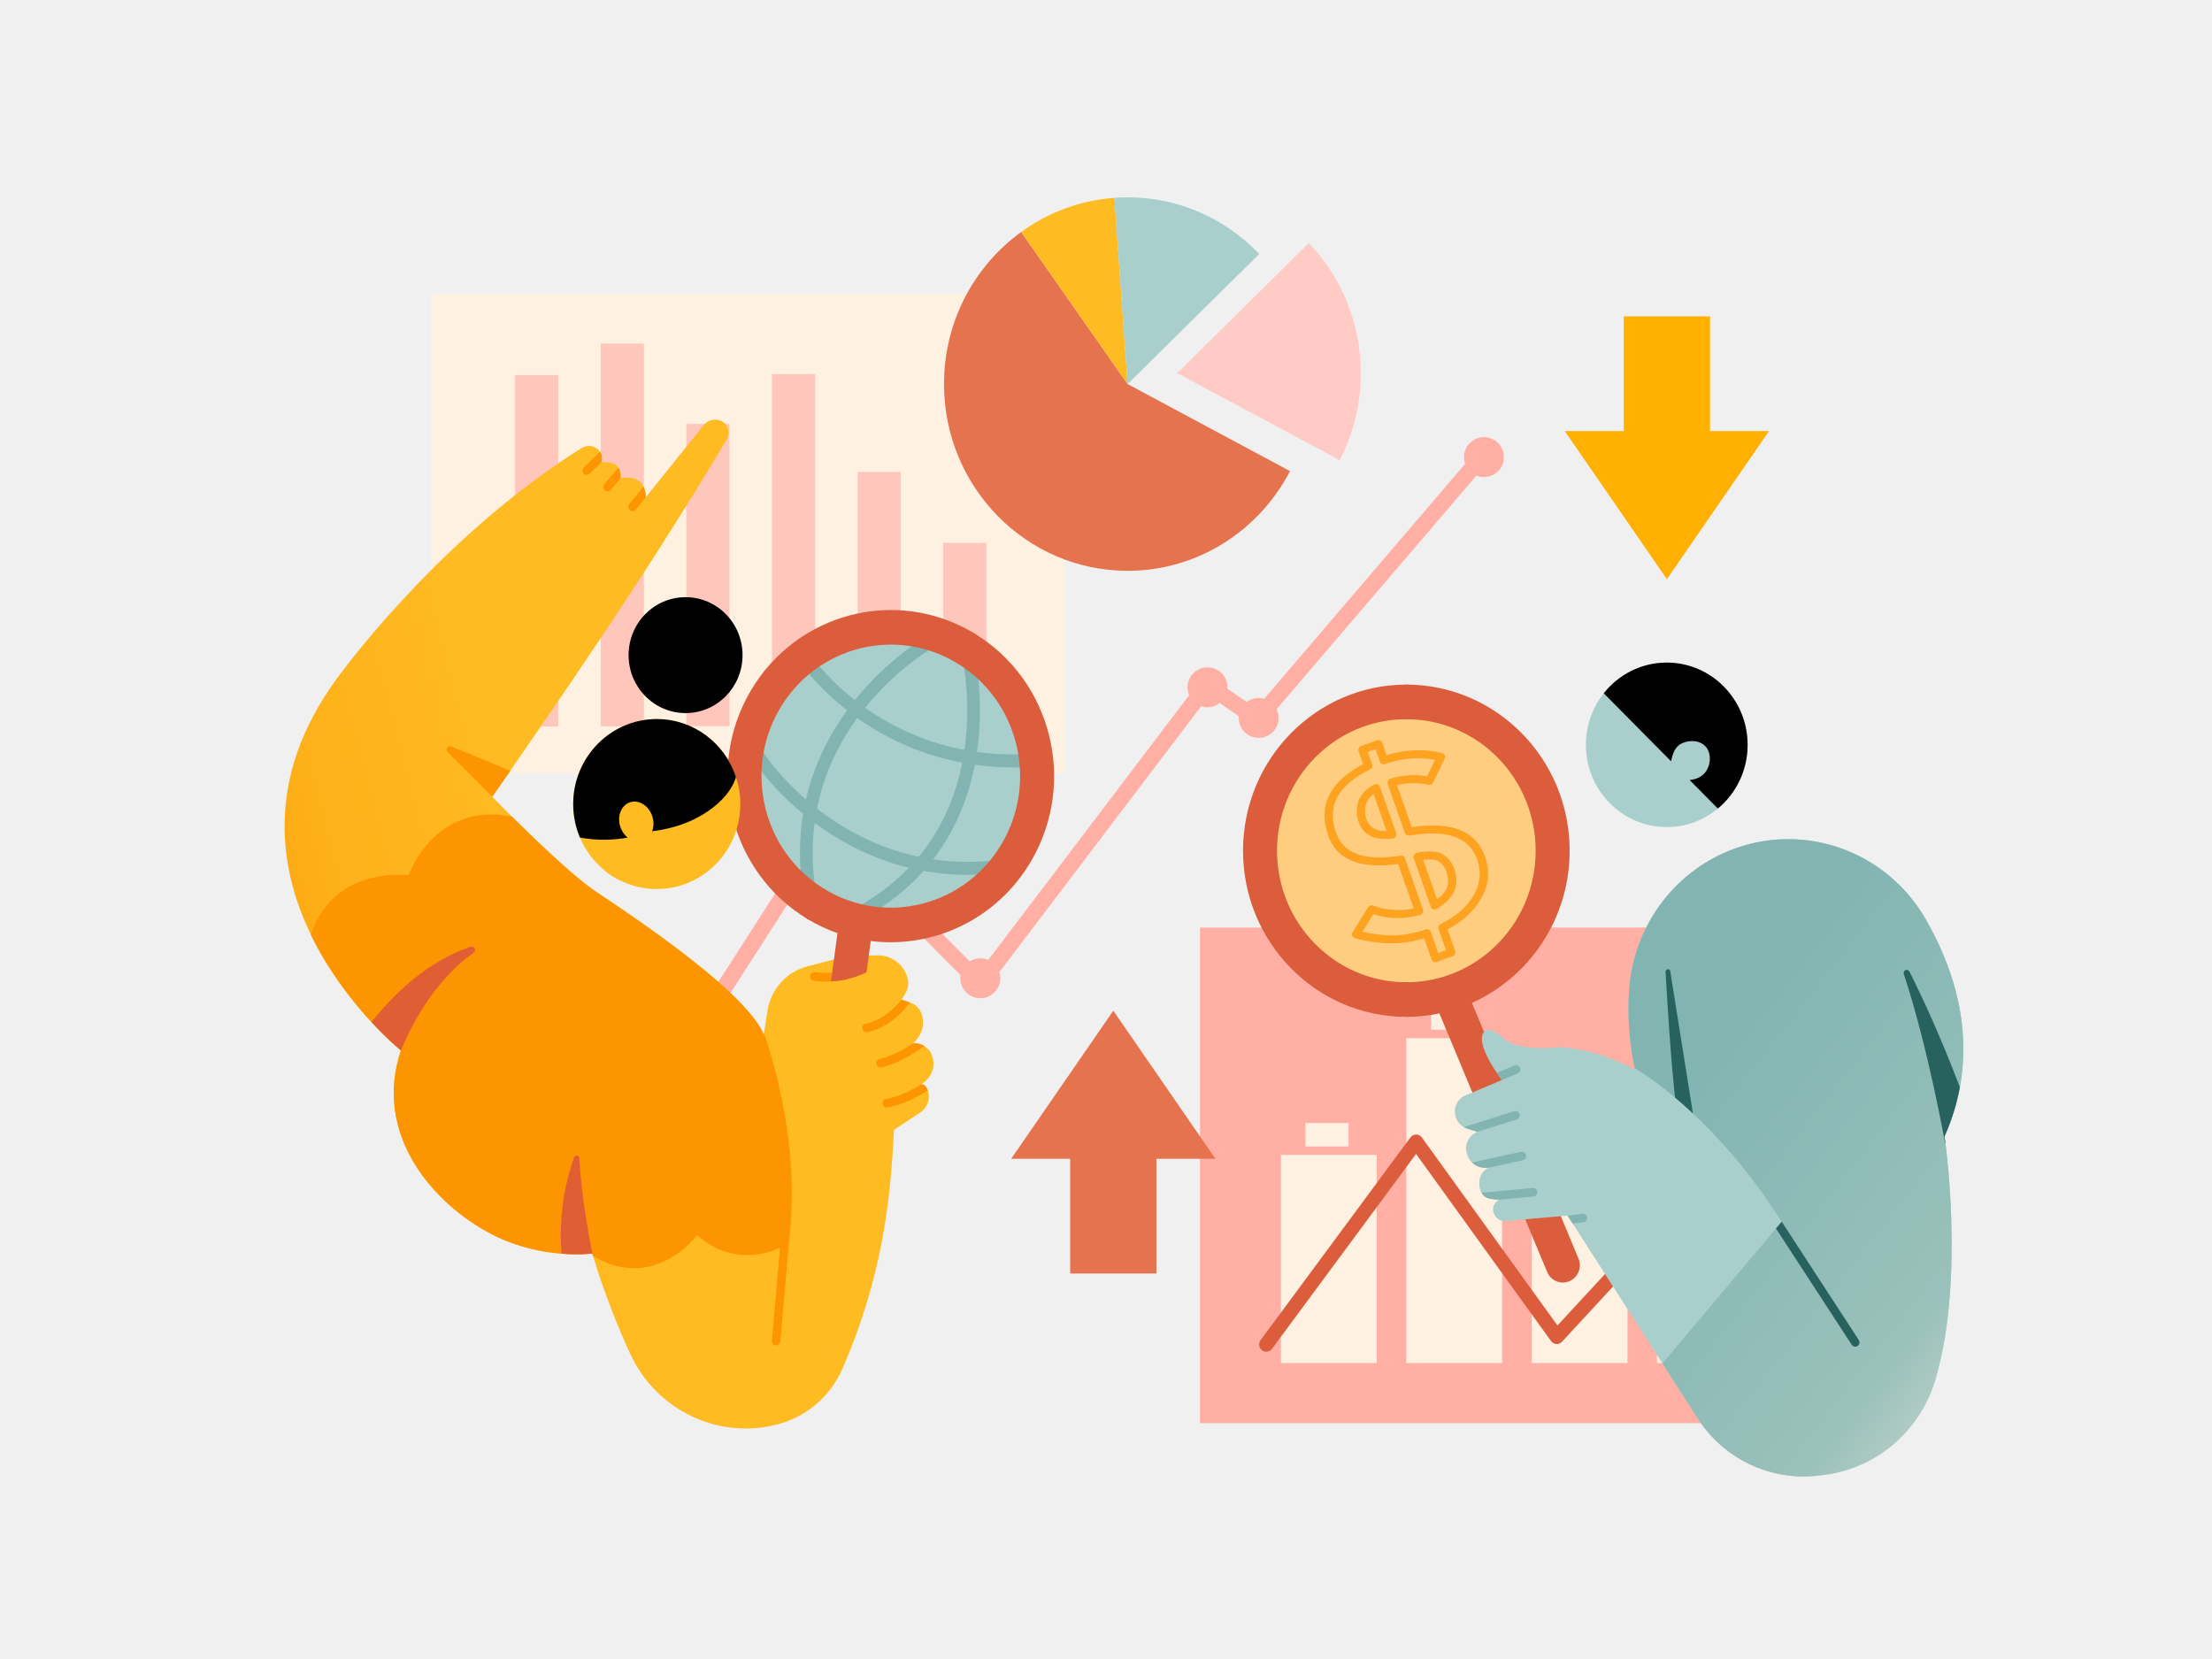
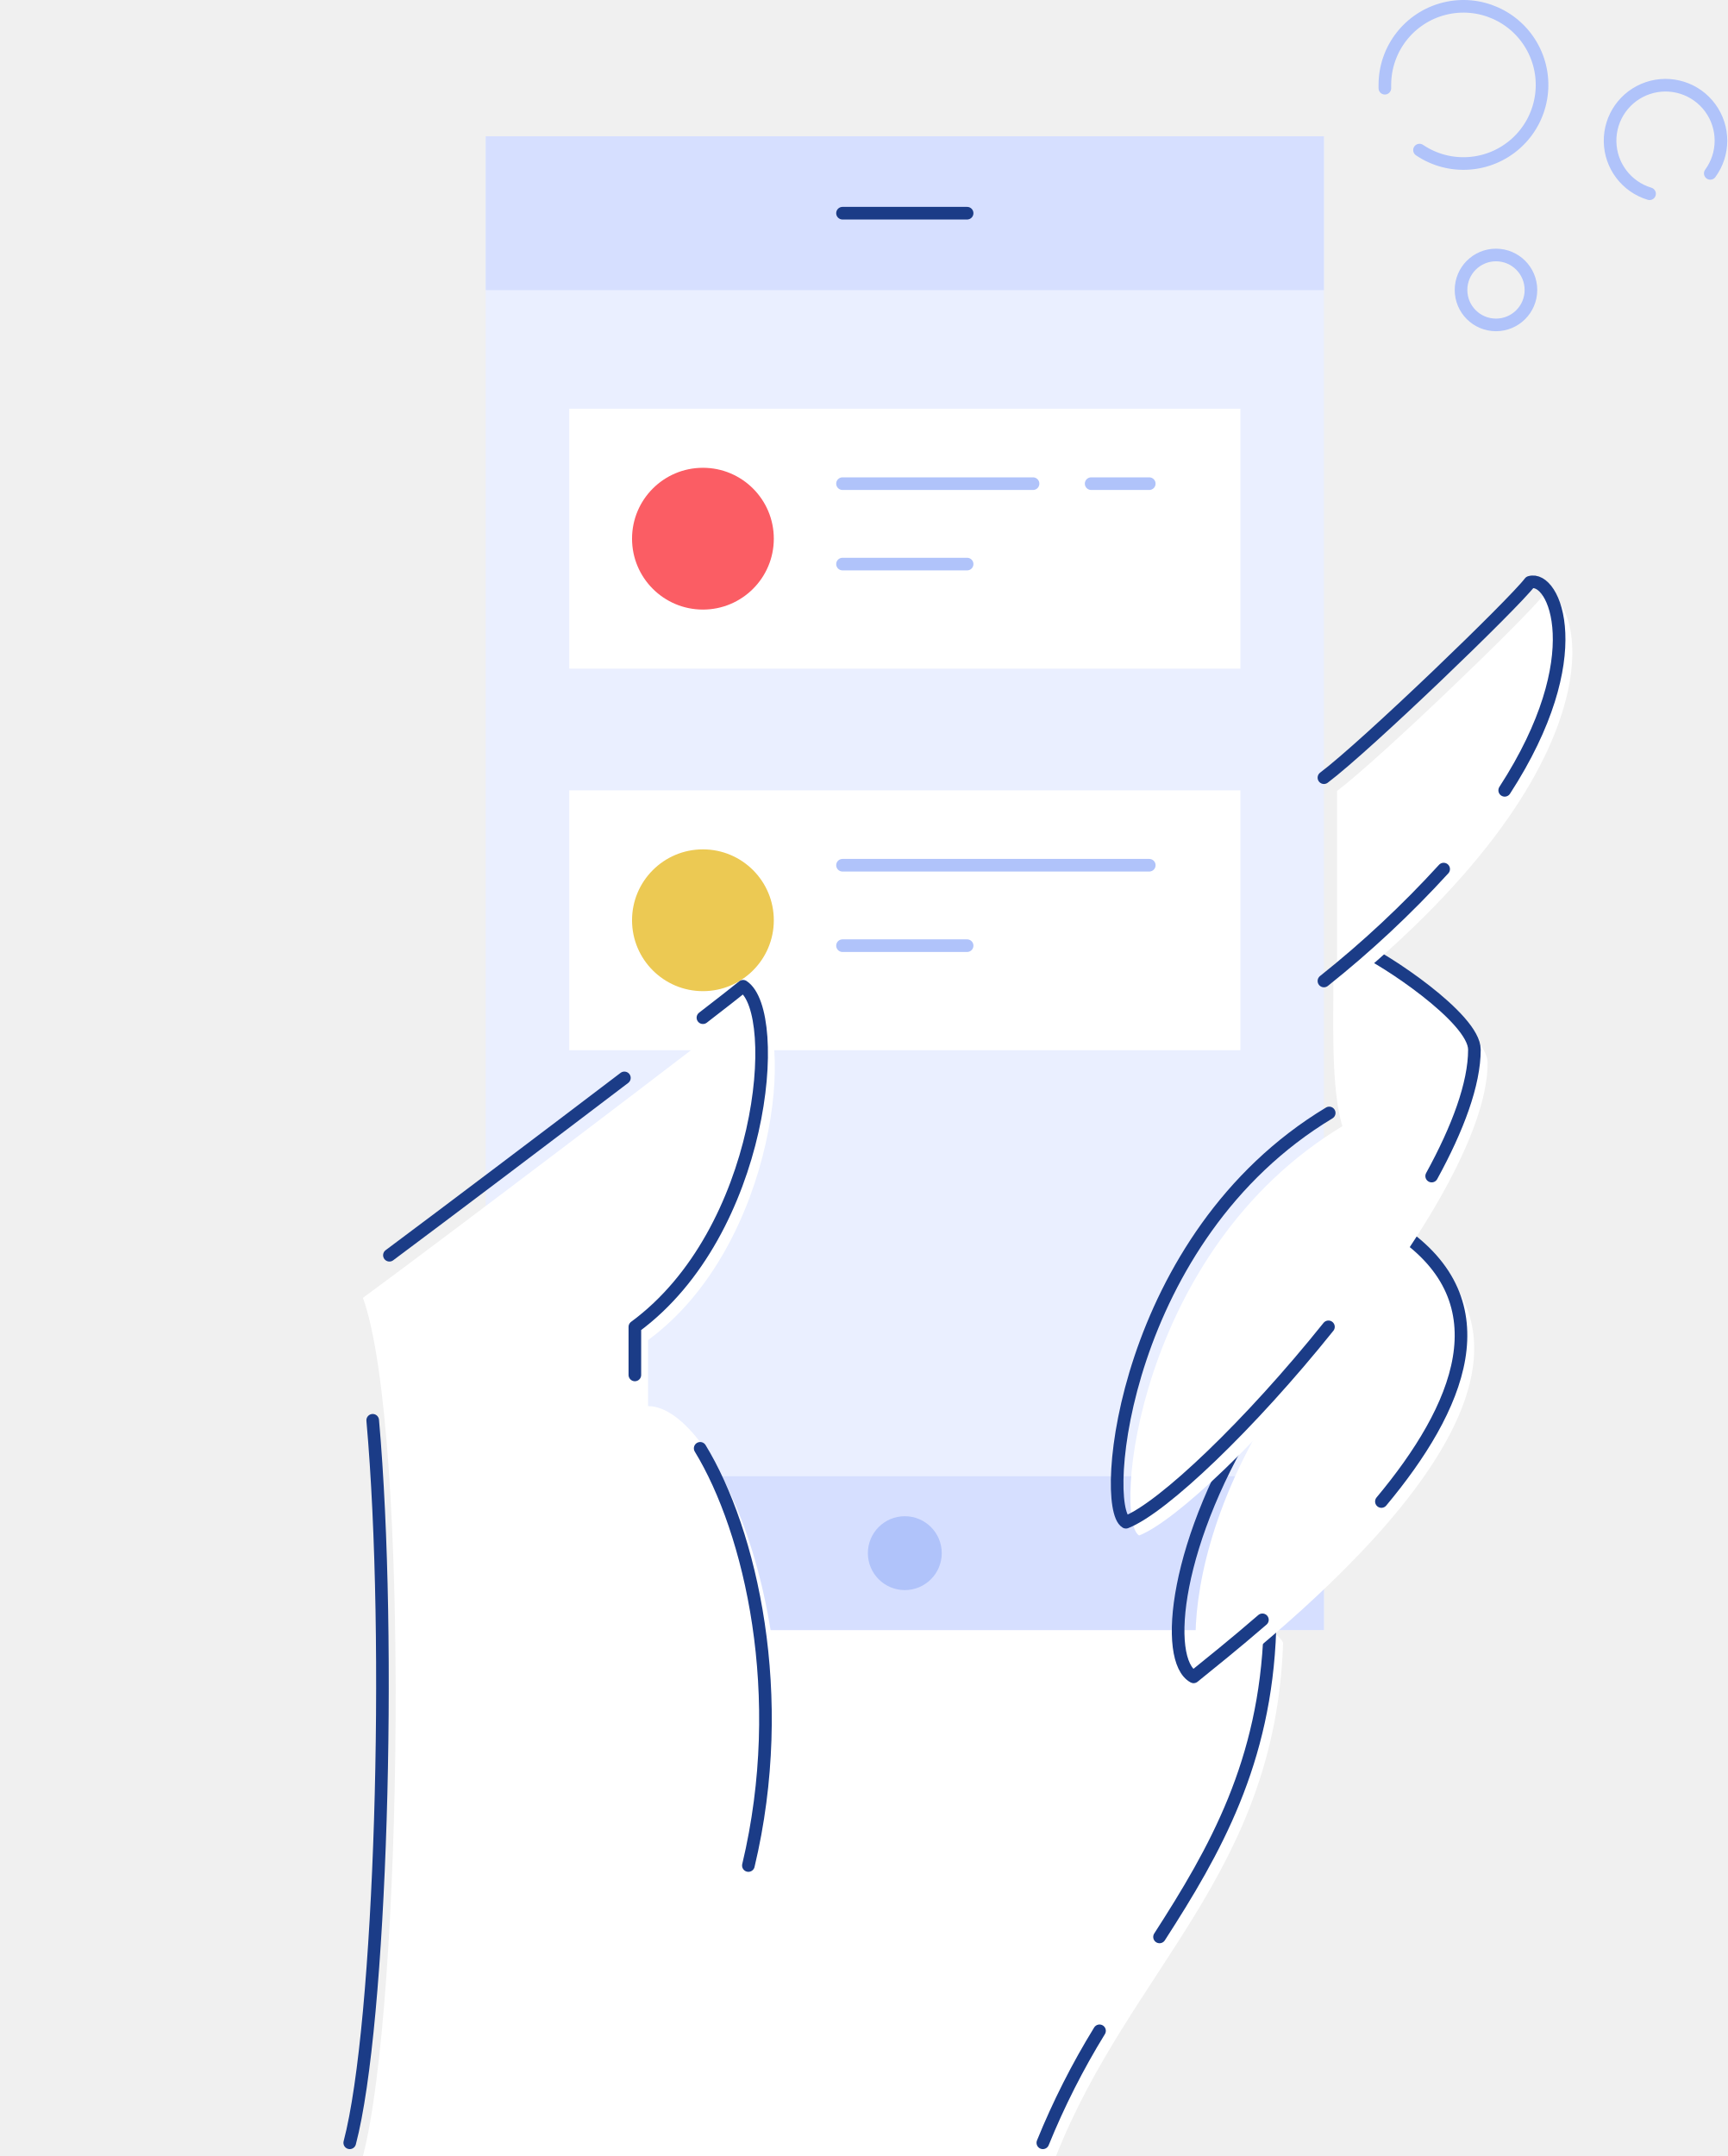
- <svg xmlns="http://www.w3.org/2000/svg" width="100%" height="100%" viewBox="0 0 2732 2048" version="1.1" xml:space="preserve" style="fill-rule:evenodd;clip-rule:evenodd;stroke-linejoin:round;stroke-miterlimit:2;">
-   <g transform="matrix(1.31196,0,0,1.3345,-350.71,-290.265)">
-     <g id="_9---ECONOMY-ANALYSIS">
-       <g id="CHART-POSTER-2">
-         <g>
-           <rect x="1396.99" y="1075.97" width="576.314" height="458.69" style="fill:rgb(255,175,164);" />
-           <path d="M1563.44,1286.35L1473.2,1286.35L1473.2,1479L1563.44,1479L1563.44,1286.35ZM1917.43,1295.49L1827.19,1295.49L1827.19,1479L1917.43,1479L1917.43,1295.49ZM1799.44,1244.09L1709.19,1244.09L1709.19,1479L1799.44,1479L1799.44,1244.09ZM1681.44,1178.31L1591.19,1178.31L1591.19,1479L1681.44,1479L1681.44,1178.31ZM1892.04,1265.27L1851.41,1265.27L1851.41,1287.09L1892.04,1287.09L1892.04,1265.27ZM1536.9,1256.79L1496.27,1256.79L1496.27,1278.6L1536.9,1278.6L1536.9,1256.79ZM1774.63,1215.95L1734,1215.95L1734,1237.77L1774.63,1237.77L1774.63,1215.95ZM1655.17,1148.66L1614.55,1148.66L1614.55,1170.48L1655.17,1170.48L1655.17,1148.66Z" style="fill:rgb(255,241,226);" />
-         </g>
-         <path d="M1733.51,1444.23L1910.84,1255.73C1913.37,1253.04 1917.62,1252.91 1920.32,1255.44C1923.01,1257.98 1923.14,1262.23 1920.61,1264.92L1737.76,1459.29C1736.39,1460.74 1734.45,1461.51 1732.47,1461.39C1730.48,1461.27 1728.64,1460.27 1727.47,1458.66L1600.41,1285.49L1464.76,1465.85C1462.53,1468.81 1458.33,1469.41 1455.37,1467.18C1452.41,1464.96 1451.81,1460.75 1454.04,1457.79L1595.11,1270.21C1596.39,1268.51 1598.39,1267.52 1600.51,1267.53C1602.63,1267.54 1604.62,1268.56 1605.88,1270.27L1733.51,1444.23Z" style="fill:rgb(220,93,60);" />
-       </g>
-       <g id="CURVE" transform="matrix(0.762218,0,0,0.749345,259.14,217.392)">
-         <path d="M1820.3,573.019C1819.38,570.431 1818.88,567.644 1818.88,564.741C1818.88,551.135 1829.92,540.089 1843.53,540.089C1857.13,540.089 1868.18,551.135 1868.18,564.741C1868.18,578.346 1857.13,589.393 1843.53,589.393C1840.22,589.393 1837.07,588.74 1834.18,587.558L1587.46,876.045C1589.04,879.296 1589.93,882.946 1589.93,886.802C1589.93,900.408 1578.88,911.454 1565.28,911.454C1551.67,911.454 1540.63,900.408 1540.63,886.802C1540.63,886.129 1540.65,885.462 1540.71,884.802L1517.21,868.494C1513.03,871.738 1507.79,873.671 1502.1,873.671C1499.34,873.671 1496.69,873.218 1494.22,872.384L1244.98,1200.85C1245.74,1203.23 1246.15,1205.76 1246.15,1208.39C1246.15,1221.99 1235.11,1233.04 1221.5,1233.04C1207.89,1233.04 1196.85,1221.99 1196.85,1208.39C1196.85,1207.06 1196.95,1205.76 1197.15,1204.5L1043.52,1050.52C1040.09,1052.33 1036.18,1053.36 1032.03,1053.36C1029.55,1053.36 1027.15,1052.99 1024.89,1052.3L757.351,1468.8C759.534,1472.48 760.788,1476.77 760.788,1481.36C760.788,1494.96 749.742,1506.01 736.136,1506.01C722.53,1506.01 711.484,1494.96 711.484,1481.36C711.484,1467.75 722.53,1456.7 736.136,1456.7C737.814,1456.7 739.452,1456.87 741.037,1457.19L1009.64,1039.03C1008.19,1035.89 1007.38,1032.39 1007.38,1028.71C1007.38,1015.1 1018.43,1004.05 1032.03,1004.05C1045.64,1004.05 1056.69,1015.1 1056.69,1028.71C1056.69,1030.76 1056.43,1032.76 1055.96,1034.67L1208.43,1187.49C1212.22,1185.11 1216.7,1183.74 1221.5,1183.74C1224.99,1183.74 1228.31,1184.46 1231.32,1185.77L1479.45,858.764C1478.16,855.776 1477.44,852.48 1477.44,849.019C1477.44,835.413 1488.49,824.367 1502.1,824.367C1515.7,824.367 1526.75,835.413 1526.75,849.019C1526.75,849.594 1526.73,850.165 1526.69,850.731L1550.38,867.168C1554.52,864.02 1559.68,862.15 1565.28,862.15C1567.68,862.15 1570,862.494 1572.19,863.133L1820.3,573.019Z" style="fill:rgb(255,175,164);" />
-       </g>
-       <g id="CHART-POSTER-ONE">
-         <rect x="673.026" y="489.679" width="597.124" height="443.446" style="fill:rgb(255,241,226);" />
-         <path d="M792.835,564.618L752.205,564.618L752.205,889.933L792.835,889.933L792.835,564.618ZM873.452,535.581L832.823,535.581L832.823,889.761L873.452,889.761L873.452,535.581ZM954.07,609.909L913.441,609.909L913.441,889.573L954.07,889.573L954.07,609.909ZM1034.69,563.769L994.058,563.769L994.058,889.369L1034.69,889.369L1034.69,563.769ZM1115.31,654.236L1074.68,654.236L1074.68,889.147L1115.31,889.147L1115.31,654.236ZM1195.92,719.896L1155.29,719.896L1155.29,888.905L1195.92,888.905L1195.92,719.896Z" style="fill:rgb(255,175,164);fill-opacity:0.64;" />
-       </g>
-       <g id="UP-ARROW" transform="matrix(4.747e-17,-0.775243,0.908422,5.56248e-17,148.671,2354.33)">
-         <path d="M1236,1329.01L1236,1239.65L1372.92,1239.65L1372.92,1178.49L1549.73,1284.33L1372.92,1390.17L1372.92,1329.01L1236,1329.01Z" style="fill:rgb(229,115,78);" />
-       </g>
-       <g id="DOWN-ARROW" transform="matrix(4.747e-17,0.775243,-0.908422,5.56248e-17,3003.24,-447.894)">
-         <path d="M1236,1329.01L1236,1239.65L1372.92,1239.65L1372.92,1178.49L1549.73,1284.33L1372.92,1390.17L1372.92,1329.01L1236,1329.01Z" style="fill:rgb(255,176,0);" />
-       </g>
-       <g id="DOLLAR-">
-         <g transform="matrix(1,0,0,1,7.68225,2.33985)">
-           <circle cx="1586.16" cy="1000.86" r="135.295" style="fill:rgb(255,205,128);" />
-         </g>
-         <g transform="matrix(0.941798,-0.33618,0.33618,0.941798,-251.674,588.663)">
-           <g transform="matrix(1.05464,0.000379216,-0.000281715,0.783484,-312.137,128.316)">
-             <path d="M1813.36,1001.02L1808.35,1001.02L1808.35,991.66L1817.09,991.66C1819.16,991.66 1820.83,993.756 1820.83,996.34L1820.83,1012.17C1828.48,1012.6 1835.82,1014.14 1842.84,1016.78C1851.81,1020.15 1860.27,1025.32 1868.21,1032.28C1869.11,1033.06 1869.68,1034.3 1869.79,1035.66C1869.89,1037.02 1869.52,1038.37 1868.76,1039.36L1851.92,1061.3C1850.65,1062.95 1848.62,1063.21 1847.11,1061.91C1839.28,1055.18 1830.52,1051.08 1820.83,1049.6L1820.83,1102.35C1856.92,1111.93 1874.26,1133.58 1873.77,1165.98C1873.56,1183.58 1868.33,1198.16 1858.14,1209.67C1848.83,1220.57 1836.41,1227.59 1820.83,1230.58L1820.83,1257.78C1820.83,1260.36 1819.16,1262.45 1817.09,1262.45L1808.51,1262.45L1808.51,1253.1L1813.36,1253.1L1813.36,1226.49C1813.36,1224.12 1814.77,1222.13 1816.65,1221.85C1831.98,1219.53 1844.13,1213.26 1853.09,1202.78C1861.73,1193.02 1866.12,1180.7 1866.3,1165.82C1866.74,1136.67 1849.77,1118.79 1816.39,1110.78C1814.63,1110.35 1813.36,1108.42 1813.36,1106.18L1813.36,1044.46C1813.36,1043.17 1813.79,1041.94 1814.54,1041.05C1815.29,1040.17 1816.3,1039.71 1817.33,1039.8C1828.9,1040.71 1839.35,1044.79 1848.67,1052.02L1860.27,1036.91C1854.07,1032.05 1847.55,1028.32 1840.69,1025.75C1833.2,1022.93 1825.33,1021.49 1817.06,1021.4C1815.01,1021.38 1813.36,1019.29 1813.36,1016.72L1813.36,1001.02ZM1820.83,1192.73C1826.26,1190.67 1830.23,1187.77 1832.62,1183.82C1834.11,1181.27 1835.2,1178.4 1835.89,1175.22L1843.1,1177.71C1842.15,1182.01 1840.66,1185.89 1838.61,1189.41C1834.69,1195.88 1827.84,1200.68 1817.87,1203.33C1816.77,1203.62 1815.62,1203.28 1814.74,1202.39C1813.87,1201.5 1813.36,1200.16 1813.36,1198.75L1813.36,1165.67L1820.83,1165.67L1820.83,1192.73ZM1779.95,1060.38C1781.26,1056.15 1782.97,1052.63 1785.04,1049.8C1785.09,1049.73 1785.15,1049.66 1785.2,1049.59C1789.87,1043.94 1795.42,1040.68 1801.83,1039.81C1802.88,1039.67 1803.94,1040.1 1804.73,1040.98C1805.52,1041.87 1805.97,1043.14 1805.97,1044.46L1805.97,1071.55L1798.5,1071.55L1798.5,1050.19C1795.52,1051.37 1792.85,1053.38 1790.48,1056.22C1789.01,1058.26 1787.83,1060.81 1786.89,1063.84C1786.87,1063.92 1786.84,1064 1786.81,1064.08C1785.68,1067.22 1785.16,1071.03 1785.16,1075.46L1777.69,1075.46C1777.69,1069.59 1778.47,1064.57 1779.95,1060.38Z" style="fill:rgb(253,163,31);" />
-           </g>
-           <g transform="matrix(1.05464,0.000379216,-0.000281715,0.783484,-312.137,128.316)">
-             <path d="M1783.26,1095.07C1779.58,1089.81 1777.69,1083.29 1777.69,1075.46L1785.16,1075.46C1785.16,1080.83 1786.37,1085.33 1788.9,1088.93L1788.99,1089.06C1790.97,1092.1 1794.16,1094.5 1798.5,1096.46L1798.5,1071.55L1805.97,1071.55L1805.97,1102.78C1805.97,1104.23 1805.43,1105.6 1804.51,1106.49C1803.6,1107.37 1802.4,1107.68 1801.28,1107.31C1792.62,1104.45 1786.67,1100.24 1783.26,1095.07Z" style="fill:rgb(253,163,31);" />
-           </g>
-           <g transform="matrix(1.05464,0.000379216,-0.000281715,0.783484,-312.137,128.316)">
-             <path d="M1820.83,1143.28L1820.83,1165.67L1813.36,1165.67L1813.36,1137.6C1813.36,1136.23 1813.84,1134.93 1814.67,1134.04C1815.51,1133.15 1816.61,1132.76 1817.69,1132.98C1828.12,1135.11 1835.08,1139.32 1838.8,1144.95L1838.88,1145.09C1842.5,1151.01 1844.33,1157.85 1844.33,1165.63C1844.33,1169.98 1843.91,1174.01 1843.1,1177.71L1835.89,1175.22C1836.54,1172.28 1836.86,1169.08 1836.86,1165.63C1836.86,1160.04 1835.58,1155.12 1833,1150.86C1830.66,1147.36 1826.57,1144.94 1820.83,1143.28Z" style="fill:rgb(253,163,31);" />
-           </g>
-           <g transform="matrix(1.05464,0.000379216,-0.000281715,0.783484,-312.137,128.316)">
-             <path d="M1798.5,1137.85C1763.8,1128.18 1747.32,1107.1 1748.11,1075.93C1748.41,1057.14 1753.22,1042.45 1762.31,1031.75C1770.63,1021.96 1782.66,1015.49 1798.5,1012.61L1798.5,996.34C1798.5,993.756 1800.17,991.66 1802.23,991.66L1808.35,991.66L1808.35,1001.02L1805.97,1001.02L1805.97,1016.72C1805.97,1019.1 1804.55,1021.1 1802.66,1021.37C1787.11,1023.64 1775.33,1029.26 1767.42,1038.57C1759.72,1047.64 1755.84,1060.19 1755.58,1076.18C1754.87,1104.1 1771.01,1121.4 1802.97,1129.48C1804.71,1129.92 1805.97,1131.84 1805.97,1134.06L1805.97,1198.75C1805.97,1200.07 1805.52,1201.32 1804.75,1202.21C1803.97,1203.1 1802.93,1203.53 1801.88,1203.41C1792.53,1202.31 1784.61,1199.69 1778.13,1195.62C1772.43,1192.42 1767.33,1188.45 1762.82,1183.7L1748.51,1198.8C1755.42,1204.94 1763.08,1210.12 1771.46,1214.35C1781.24,1219.15 1791.51,1221.63 1802.28,1221.81C1804.33,1221.85 1805.97,1223.93 1805.97,1226.49L1805.97,1253.1L1808.51,1253.1L1808.51,1262.45L1802.23,1262.45C1800.17,1262.45 1798.5,1260.36 1798.5,1257.78L1798.5,1231.02C1788.14,1230.38 1778.22,1227.72 1768.71,1223.05C1758.08,1217.69 1748.59,1210.91 1740.2,1202.72C1739.32,1201.86 1738.79,1200.53 1738.77,1199.12C1738.74,1197.71 1739.23,1196.36 1740.09,1195.45L1760.48,1173.94C1761.92,1172.41 1764.06,1172.48 1765.44,1174.11C1769.95,1179.42 1775.23,1183.75 1781.25,1187.12L1781.41,1187.21C1786.21,1190.24 1791.91,1192.32 1798.5,1193.49L1798.5,1137.85Z" style="fill:rgb(253,163,31);" />
-           </g>
-         </g>
-       </g>
-       <g id="MAGNIFYING-GLASS">
-         <g>
-           <path d="M1622.38,1155.44C1612.33,1157.51 1601.91,1158.6 1591.25,1158.6C1582.41,1158.6 1575.25,1151.43 1575.25,1142.6C1575.25,1133.77 1582.41,1126.6 1591.25,1126.6C1658.44,1126.6 1712.99,1072.05 1712.99,1004.86C1712.99,937.668 1658.44,883.118 1591.25,883.118C1582.41,883.118 1575.25,875.949 1575.25,867.118C1575.25,858.288 1582.41,851.118 1591.25,851.118C1676.1,851.118 1744.99,920.007 1744.99,1004.86C1744.99,1067.75 1707.14,1121.87 1653,1145.67L1753.3,1382.27C1756.75,1390.4 1752.95,1399.8 1744.82,1403.24C1736.69,1406.69 1727.29,1402.89 1723.84,1394.76L1622.38,1155.44Z" style="fill:rgb(220,93,60);" />
-           <g transform="matrix(1,0,0,1,-20.3138,-7.3432)">
-             <path d="M1611.56,1133.94C1544.37,1133.94 1489.82,1079.39 1489.82,1012.2C1489.82,945.012 1544.37,890.462 1611.56,890.462C1620.39,890.462 1627.56,883.292 1627.56,874.462C1627.56,865.631 1620.39,858.462 1611.56,858.462C1526.71,858.462 1457.82,927.35 1457.82,1012.2C1457.82,1097.05 1526.71,1165.94 1611.56,1165.94C1620.39,1165.94 1627.56,1158.77 1627.56,1149.94C1627.56,1141.11 1620.39,1133.94 1611.56,1133.94Z" style="fill:rgb(220,93,60);" />
-           </g>
-         </g>
-       </g>
-       <g id="BOY">
-         <path d="M1806.68,1207.57C1806.68,1207.57 1798.07,1175.23 1800.92,1134C1804.94,1076.01 1842.05,1025.55 1896.21,1004.43C1950.36,983.315 2011.84,995.333 2054.05,1035.29C2063.8,1044.56 2072.69,1055.45 2080.17,1068.26C2116.93,1131.26 2128.85,1200.71 2097.89,1269.33C2097.89,1269.33 2117.84,1400.36 2089.1,1494.81C2074.6,1542.25 2033.46,1576.65 1984.21,1582.53C1982.55,1582.75 1980.88,1582.94 1979.19,1583.14C1934.21,1588.51 1890.09,1567.9 1865.33,1529.97C1817.12,1456.11 1742.97,1342.51 1742.97,1342.51C1742.97,1342.51 1701.01,1346.16 1684.8,1347.57C1679,1348.09 1673.81,1344 1672.96,1338.24C1672.49,1334.79 1673.57,1330.99 1678.5,1327.77C1678.5,1327.77 1673.29,1327.73 1669.21,1326.74C1662.77,1325.19 1660.19,1319.68 1659.91,1313.78C1659.65,1308.23 1661.29,1301.82 1668.84,1298.06C1668.84,1298.06 1668.84,1298.06 1668.84,1298.06C1659.33,1299.85 1650.11,1293.78 1648.01,1284.34C1647.92,1283.96 1647.84,1283.6 1647.77,1283.26C1647,1279.83 1647.49,1276.24 1649.14,1273.14C1650.7,1270.19 1653.39,1266.96 1657.99,1265.01C1657.99,1265.01 1653.51,1263.62 1648.67,1262.12C1641.68,1259.95 1636.91,1253.49 1636.91,1246.17C1636.91,1246.17 1636.91,1246.16 1636.91,1246.16C1636.91,1239.67 1640.83,1233.81 1646.84,1231.33C1659.89,1225.92 1681.21,1217.1 1681.21,1217.1C1681.21,1217.1 1653.75,1182.08 1665.17,1171.79C1667.2,1169.96 1671.73,1168.9 1685.05,1180.24C1690.08,1184.52 1709.61,1189.99 1734.32,1186.6C1734.32,1186.6 1766.65,1186.4 1806.68,1207.57ZM1836.4,830.734C1878.41,830.734 1912.52,864.843 1912.52,906.857C1912.52,948.87 1878.41,982.98 1836.4,982.98C1794.38,982.98 1760.27,948.87 1760.27,906.857C1760.27,864.843 1794.38,830.734 1836.4,830.734Z" style="fill:rgb(168,207,204);" />
-         <path d="M1740.39,1342.74L1757.07,1340.86C1759.26,1340.61 1761.24,1342.19 1761.49,1344.39C1761.74,1346.58 1760.16,1348.56 1757.96,1348.81L1747.82,1349.95L1742.97,1342.51L1740.39,1342.74ZM1661.95,1321.4L1710.14,1316.95C1712.34,1316.74 1714.29,1318.36 1714.49,1320.56C1714.7,1322.76 1713.08,1324.71 1710.88,1324.91L1678.27,1327.92C1678.34,1327.87 1678.42,1327.82 1678.5,1327.77C1678.5,1327.77 1673.29,1327.73 1669.21,1326.74C1665.76,1325.91 1663.42,1323.95 1661.95,1321.4ZM1653.31,1293.58C1653.67,1293.37 1654.08,1293.21 1654.51,1293.11L1699.15,1283.49C1701.3,1283.02 1703.43,1284.4 1703.9,1286.56C1704.36,1288.71 1702.99,1290.84 1700.83,1291.31L1668.34,1298.32C1668.5,1298.23 1668.67,1298.14 1668.84,1298.06C1668.84,1298.06 1668.84,1298.06 1668.84,1298.06C1663.04,1299.15 1657.35,1297.32 1653.31,1293.58ZM1645.24,1260.62L1692.86,1245.95C1694.97,1245.3 1697.21,1246.48 1697.86,1248.59C1698.51,1250.7 1697.32,1252.94 1695.21,1253.59L1657.6,1265.18C1657.73,1265.12 1657.86,1265.06 1657.99,1265.01C1657.99,1265.01 1653.51,1263.62 1648.67,1262.12C1647.46,1261.74 1646.31,1261.24 1645.24,1260.62ZM1676.38,1210.43L1693.04,1203.54C1695.08,1202.69 1697.42,1203.66 1698.27,1205.7C1699.11,1207.75 1698.14,1210.09 1696.1,1210.93L1681.2,1217.09C1681.07,1216.92 1679.05,1214.33 1676.38,1210.43Z" style="fill:rgb(130,181,178);" />
-         <path d="M1806.31,1206.06C1804.68,1199.24 1798.43,1170.01 1800.92,1134C1804.94,1076.01 1842.05,1025.55 1896.21,1004.43C1950.36,983.315 2011.84,995.333 2054.05,1035.29C2063.8,1044.56 2072.69,1055.45 2080.17,1068.26C2116.93,1131.26 2128.85,1200.71 2097.89,1269.33C2097.89,1269.33 2117.84,1400.36 2089.1,1494.81C2074.6,1542.25 2033.46,1576.65 1984.21,1582.53C1982.55,1582.75 1980.88,1582.94 1979.19,1583.14C1934.21,1588.51 1890.09,1567.9 1865.33,1529.97L1832.32,1479.4L1944.55,1348.24C1885.88,1256.91 1821.98,1215.35 1806.31,1206.06Z" style="fill:url(#_Linear1);" />
-         <path d="M1944.12,1347.58C1944.32,1347.77 1944.51,1348 1944.67,1348.24L2017.16,1457.66C2018.38,1459.51 2017.88,1461.99 2016.04,1463.21C2014.2,1464.43 2011.72,1463.92 2010.5,1462.08L1939.21,1354.48L1944.55,1348.24L1944.12,1347.58ZM2098.59,1274.39L2098.77,1275.81L2098.55,1276.27C2098.55,1276.27 2082.54,1187.14 2059.57,1119C2059.02,1117.59 2059.66,1116 2061.02,1115.36C2062.38,1114.71 2064.01,1115.23 2064.76,1116.54C2076.99,1140.29 2093.76,1175.84 2112.35,1223.68C2112.08,1225.1 2111.8,1226.52 2111.5,1227.93L2111.49,1227.98L2111.35,1228.64L2111.34,1228.7L2111.19,1229.37L2111.18,1229.41C2110.88,1230.82 2110.55,1232.23 2110.21,1233.63L2110.2,1233.68L2110.04,1234.32L2110.02,1234.42L2109.87,1235.04L2109.83,1235.16L2109.68,1235.77L2109.65,1235.88L2109.49,1236.51L2109.48,1236.55C2109.24,1237.47 2108.99,1238.39 2108.74,1239.32L2108.72,1239.38L2108.56,1239.97L2108.51,1240.14L2108.36,1240.68L2108.3,1240.89L2108.15,1241.42L2108.09,1241.64L2107.94,1242.16L2107.88,1242.38L2107.72,1242.91L2107.67,1243.09L2107.5,1243.65C2107.43,1243.89 2107.36,1244.13 2107.28,1244.37L2107.09,1244.99L2107.06,1245.09L2106.91,1245.59L2106.83,1245.85L2106.68,1246.31L2106.59,1246.61L2106.45,1247.05L2106.35,1247.37L2106.21,1247.8L2106.1,1248.13L2105.96,1248.56L2105.85,1248.89L2105.71,1249.31L2105.6,1249.65L2105.46,1250.07L2105.32,1250.47L2105.22,1250.79L2105.09,1251.15L2104.96,1251.54L2104.83,1251.92L2104.69,1252.31L2104.56,1252.68L2104.42,1253.07L2104.29,1253.44L2104.15,1253.84L2104.02,1254.2L2103.87,1254.61L2103.74,1254.96L2103.59,1255.39L2103.47,1255.72L2103.28,1256.22L2103.18,1256.48L2102.9,1257.23L2102.8,1257.48L2102.61,1257.99L2102.49,1258.3L2102.32,1258.75L2102.19,1259.08L2102.02,1259.52L2101.89,1259.85L2101.72,1260.29L2101.59,1260.62L2101.41,1261.07L2101.28,1261.38L2101.08,1261.87L2100.97,1262.14L2100.71,1262.77L2100.66,1262.9L2100.34,1263.66L2100.25,1263.89L2100.02,1264.42L2099.9,1264.72L2099.7,1265.19L2099.57,1265.5L2099.37,1265.95L2099.24,1266.27L2099.04,1266.73L2098.9,1267.04L2098.7,1267.51L2098.57,1267.8L2098.34,1268.32L2098.23,1268.56L2097.89,1269.33C2097.89,1269.33 2097.95,1269.73 2097.95,1269.73L2097.96,1269.86L2098.02,1270.23L2098.04,1270.41L2098.12,1270.94L2098.15,1271.14L2098.24,1271.85L2098.27,1272.06L2098.4,1272.96L2098.42,1273.14L2098.57,1274.28L2098.59,1274.39ZM1844.2,1233.29C1844.2,1233.29 1840.39,1203.84 1835.26,1117.29C1835.14,1115.36 1836.47,1114.76 1837.2,1114.6C1838.5,1114.31 1839.49,1115.15 1839.61,1115.89L1861.06,1247.99C1855.13,1242.54 1849.49,1237.65 1844.2,1233.29Z" style="fill:rgb(40,98,94);" />
-         <path d="M1777.1,859.145C1791.06,841.824 1812.44,830.734 1836.4,830.734C1878.41,830.734 1912.52,864.843 1912.52,906.857C1912.52,930.628 1901.6,951.869 1884.51,965.831L1857.94,939.44C1860.77,939.238 1863.69,938.488 1866.52,937.142C1876.53,932.376 1879.1,919.845 1875.25,911.756C1871.39,903.668 1860.14,900.97 1850.14,905.736C1843.65,908.828 1841.68,916.401 1840.46,922.076L1777.1,859.145Z" />
-       </g>
-       <g id="WORLD">
-         <g transform="matrix(1,0,0,1,-479.57,-66.72)">
-           <circle cx="1586.16" cy="1000.86" r="135.295" style="fill:rgb(168,207,204);" />
-         </g>
-         <path d="M974.727,903.753C975.706,903.315 976.901,903.061 978.346,903.316C981.194,903.818 983.218,906.257 983.301,909.039C984.248,910.719 986.804,915.11 989.852,919.249C997.049,929.026 1009.19,943.07 1026,957.403C1033.7,924.459 1048.44,896.989 1064.74,874.964C1040.67,856.392 1027.43,839.285 1024.74,836.018C1022.63,833.462 1023,829.678 1025.55,827.571C1028.11,825.465 1031.89,825.829 1034,828.384C1036.57,831.499 1049.18,847.785 1072.12,865.463C1103.38,827.127 1137.24,808.042 1137.24,808.042C1140.12,806.416 1143.78,807.437 1145.41,810.322C1147.04,813.206 1146.02,816.869 1143.13,818.495C1143.13,818.495 1111.28,836.453 1081.75,872.516C1104.62,888.417 1135.72,904.196 1175.26,911.523C1179.51,882.677 1177.96,855.877 1174.97,836.013C1174.48,832.738 1176.74,829.68 1180.01,829.186C1183.29,828.693 1186.35,830.951 1186.84,834.226C1189.98,855.088 1191.55,883.166 1187.09,913.421C1202.48,915.513 1219.06,916.31 1236.83,915.375C1238.3,915.298 1239.66,915.753 1240.75,916.571C1241.13,919.481 1241.41,922.419 1241.61,925.382C1240.58,926.523 1239.12,927.272 1237.46,927.358C1218.74,928.343 1201.27,927.494 1185.04,925.271C1179.23,954.538 1167.43,985.177 1145.77,1012.84C1167.55,1016 1191.37,1016.19 1217.15,1012.09C1213.79,1016.85 1210.12,1021.39 1206.19,1025.67C1181.16,1028.41 1157.99,1027.32 1136.74,1023.55C1122.21,1039.57 1103.98,1054.32 1081.22,1066.87C1081.14,1066.92 1081.05,1066.96 1080.96,1067C1078.5,1066.53 1076.07,1065.99 1073.66,1065.39C1073.44,1065.12 1073.24,1064.83 1073.07,1064.51C1071.47,1061.61 1072.53,1057.96 1075.43,1056.36C1094.42,1045.88 1110.07,1033.78 1122.91,1020.66C1087.29,1012.1 1057.6,996.166 1034.23,979.084C1031.61,998.515 1031.62,1019.72 1035.3,1042.7C1035.62,1044.72 1034.89,1046.67 1033.51,1047.99C1029.81,1045.61 1026.24,1043.06 1022.8,1040.34C1019.2,1015.05 1019.8,991.829 1023.34,970.696C994.976,947.677 977.935,924.417 973.146,915.653C972.977,915.344 972.821,915.046 972.676,914.758C973.211,911.037 973.897,907.365 974.727,903.753ZM1074.35,882.028C1058,904.156 1043.3,932.089 1036.45,965.854C1060.71,984.453 1092.82,1002.23 1132.2,1010.44C1155.08,983.258 1167.31,952.623 1173.2,923.37C1131.32,915.65 1098.44,898.875 1074.35,882.028ZM978.295,915.142C978.015,915.19 977.73,915.217 977.442,915.224C977.154,915.23 976.862,915.216 976.568,915.179C977.194,915.26 977.768,915.239 978.295,915.142Z" style="fill:rgb(130,181,178);" />
-       </g>
-       <g id="GIRL">
-         <g>
-           <path d="M644.761,1189.69C644.761,1189.69 445.93,1032.37 584.042,846.035C598.742,826.204 687.942,710.612 814.698,632.264C819.647,629.195 826.018,629.705 830.418,633.521C833.223,636.015 835.047,639.823 833.238,645.67C833.238,645.67 852.855,641.394 851.503,660.24C851.503,660.24 874.474,654.08 875.272,677.743C875.272,677.743 913.249,631.207 929.794,610.932C934.131,605.619 941.711,604.296 947.59,607.828C947.591,607.829 947.591,607.829 947.592,607.829C950.26,609.432 952.181,612.029 952.932,615.049C953.683,618.069 953.202,621.264 951.595,623.929C880.999,740.849 805.955,848.118 730.686,954.9C730.686,954.9 792.775,1017.71 824.77,1040.32C837.762,1049.49 967.589,1130.61 986.363,1175.03C986.363,1175.03 987.946,1164.85 989.75,1153.26C992.874,1133.16 1007.69,1116.88 1027.39,1111.86C1040.75,1108.46 1053.15,1105.3 1053.15,1105.3C1053.15,1105.3 1075.31,1101.52 1094.18,1101.67C1106.54,1101.76 1117.46,1109.71 1121.36,1121.43C1121.36,1121.43 1121.36,1121.43 1121.36,1121.43C1123.15,1126.84 1122.4,1132.77 1119.3,1137.55C1117.55,1140.26 1116,1142.64 1116,1142.64C1116,1142.64 1120.45,1144.15 1124.58,1145.55C1128.98,1147.04 1132.53,1150.33 1134.36,1154.6C1134.36,1154.6 1134.36,1154.6 1134.36,1154.6C1137.92,1162.92 1136.39,1172.55 1130.42,1179.36C1128.56,1181.49 1127.18,1183.06 1127.18,1183.06L1128.53,1183.06C1135.57,1183.06 1141.9,1187.34 1144.53,1193.88C1144.53,1193.88 1144.53,1193.88 1144.53,1193.88C1148.14,1202.86 1145.22,1213.14 1137.44,1218.89C1135.51,1220.31 1134.17,1221.31 1134.17,1221.31C1136.61,1220.48 1138.89,1222.16 1140.49,1226.01C1143.66,1233.62 1140.75,1242.41 1133.85,1246.92C1123.09,1253.95 1108.89,1263.23 1108.89,1263.23C1105.7,1328.86 1097.77,1399.65 1060.52,1484.02C1049.28,1509.39 1027.17,1528.3 1000.37,1535.47C1000.35,1535.49 1000.33,1535.49 1000.31,1535.5C944.21,1550.5 885.418,1523.19 860.701,1470.65C848.835,1445.4 836.162,1414.28 824.77,1377.63C824.77,1377.63 777.61,1383.79 730.686,1360.03C674.315,1331.49 618.285,1266.79 644.761,1189.69Z" style="fill:url(#_Linear2);" />
-           <path d="M559.973,1082.52C565.895,1064.34 586.565,1023.51 652.204,1027.35C652.204,1027.35 675.485,959.466 749.097,973.124C769.977,993.484 803.823,1025.52 824.77,1040.32C837.762,1049.49 967.589,1130.61 986.363,1175.03L986.58,1173.64C998.696,1209.2 1020.7,1285.52 1009.64,1368.11C1009.64,1368.11 966.054,1397.26 923.661,1360.64C923.661,1360.64 883.53,1413.88 825.491,1379.93C825.249,1379.16 825.009,1378.4 824.77,1377.63C824.77,1377.63 777.61,1383.79 730.686,1360.03C674.315,1331.49 618.285,1266.79 644.761,1189.69C644.761,1189.69 592.272,1148.16 559.973,1082.52ZM835.917,1022.62L852.997,1033.25C846.837,1030.44 841.101,1026.86 835.917,1022.62Z" style="fill:rgb(253,149,0);" />
-           <path d="M1003.67,1348.9L993.98,1458.34C993.785,1460.54 995.413,1462.49 997.612,1462.68C999.811,1462.88 1001.75,1461.25 1001.95,1459.05L1011.63,1349.61C1011.83,1347.41 1010.2,1345.46 1008,1345.27C1005.8,1345.07 1003.86,1346.7 1003.67,1348.9Z" style="fill:rgb(253,149,0);" />
-           <path d="M795.991,1377.79C792.582,1337.75 801.686,1305.19 807.773,1288.59C808.261,1287.43 809.495,1286.79 810.723,1287.04C811.95,1287.29 812.832,1288.37 812.83,1289.62C814.009,1322.17 822.578,1366.02 825.34,1379.45C825.149,1378.84 824.959,1378.24 824.77,1377.63C824.77,1377.63 813.275,1379.13 795.991,1377.79ZM617.045,1163.47C631.52,1145.51 645.83,1131.92 659.152,1121.63C679.667,1105.78 697.838,1097.76 710.65,1093.66C712.132,1093.33 713.641,1094.11 714.235,1095.5C714.829,1096.9 714.339,1098.52 713.071,1099.36C674.31,1125.88 652.204,1171.81 644.724,1189.66C643.991,1189.07 632.417,1179.78 617.045,1163.47Z" style="fill:rgb(225,93,51);" />
-           <path d="M1134.25,1221.28C1136.67,1220.52 1138.91,1222.21 1140.49,1226.01C1140.58,1226.22 1140.66,1226.43 1140.74,1226.64C1133.35,1231.26 1117.28,1240.38 1102.6,1242.41C1100.41,1242.71 1098.39,1241.18 1098.09,1239C1097.78,1236.81 1099.31,1234.79 1101.5,1234.49C1113.66,1232.81 1126.82,1225.78 1134.25,1221.28ZM1127.19,1183.06L1128.53,1183.06C1131.79,1183.06 1134.9,1183.98 1137.56,1185.62C1133.15,1188.84 1115.58,1201.08 1097.17,1205.46C1095.02,1205.97 1092.87,1204.64 1092.35,1202.49C1091.84,1200.35 1093.17,1198.19 1095.32,1197.68C1107.89,1194.68 1120.03,1187.72 1127.19,1183.06ZM1116.05,1142.66L1124.01,1145.36C1116.68,1154.83 1102.93,1168.91 1083.78,1172.75C1081.62,1173.19 1079.51,1171.78 1079.07,1169.62C1078.64,1167.45 1080.04,1165.34 1082.21,1164.91C1097.78,1161.78 1109.28,1150.94 1116.05,1142.66Z" style="fill:rgb(253,149,0);" />
-           <path d="M1062.53,1116.29C1062.53,1116.29 1048.88,1119.3 1034.49,1117.25C1032.3,1116.94 1030.28,1118.47 1029.96,1120.65C1029.65,1122.84 1031.18,1124.86 1033.36,1125.17C1049.21,1127.43 1064.25,1124.11 1064.25,1124.11C1066.4,1123.63 1067.77,1121.49 1067.29,1119.34C1066.82,1117.18 1064.68,1115.82 1062.53,1116.29Z" style="fill:rgb(253,149,0);" />
-           <path d="M873.062,667.876C874.315,670.382 875.132,673.607 875.272,677.743L881.309,670.345C881.192,670.558 881.052,670.763 880.892,670.958L865.925,689.082C864.519,690.784 861.996,691.025 860.294,689.619C858.592,688.213 858.351,685.69 859.757,683.988L873.062,667.876ZM849.478,650.382C850.967,652.614 851.821,655.773 851.504,660.224L842.225,670.848C840.773,672.511 838.244,672.682 836.581,671.23C834.918,669.778 834.747,667.249 836.199,665.586L849.478,650.382ZM832.267,635.606C833.899,638.007 834.603,641.258 833.238,645.67L833.239,645.67C828.231,650.391 822.455,655.869 822.455,655.869C820.853,657.388 818.319,657.321 816.8,655.719C815.281,654.117 815.348,651.583 816.95,650.064C816.95,650.064 827.178,640.366 832.267,635.606Z" style="fill:rgb(253,149,0);" />
-           <path d="M730.686,954.9C730.686,954.9 704.288,928.834 688.653,913.395C687.579,912.334 687.416,910.677 688.263,909.434C689.109,908.191 690.731,907.708 692.137,908.28C712.771,916.677 747.778,930.922 747.778,930.922L730.686,954.9Z" style="fill:rgb(253,149,0);" />
-         </g>
-         <g transform="matrix(0.859489,0.511155,-0.511155,0.859489,251.905,-741.212)">
-           <g>
-             <g transform="matrix(0.859489,-0.511155,0.511155,0.859489,162.365,765.825)">
-               <path d="M1049.64,1125.68L1055.71,1081.16C1046.01,1077.8 1036.51,1073.42 1027.34,1067.96C1019.75,1063.45 1017.25,1053.62 1021.76,1046.03C1026.28,1038.44 1036.11,1035.95 1043.69,1040.46C1101.44,1074.81 1176.21,1055.8 1210.56,998.054C1244.9,940.305 1225.9,865.537 1168.15,831.192C1160.56,826.678 1158.06,816.851 1162.58,809.262C1167.09,801.672 1176.92,799.174 1184.51,803.688C1257.44,847.061 1281.43,941.482 1238.06,1014.41C1205.91,1068.47 1145.72,1095.64 1087.02,1088.42L1083.07,1117.38C1075.83,1120.81 1063.83,1125.25 1049.64,1125.68Z" style="fill:rgb(220,93,60);" />
-             </g>
-             <g transform="matrix(1,0,0,1,-20.3138,-7.3432)">
-               <path d="M1611.56,1133.94C1544.37,1133.94 1489.82,1079.39 1489.82,1012.2C1489.82,945.012 1544.37,890.462 1611.56,890.462C1620.39,890.462 1627.56,883.292 1627.56,874.462C1627.56,865.631 1620.39,858.462 1611.56,858.462C1526.71,858.462 1457.82,927.35 1457.82,1012.2C1457.82,1097.05 1526.71,1165.94 1611.56,1165.94C1620.39,1165.94 1627.56,1158.77 1627.56,1149.94C1627.56,1141.11 1620.39,1133.94 1611.56,1133.94Z" style="fill:rgb(220,93,60);" />
-             </g>
-           </g>
-         </g>
-         <g>
-           <circle cx="885.597" cy="961.656" r="78.659" style="fill:rgb(255,187,34);" />
-           <path d="M858.246,992.726C844.057,995.173 828.957,995.52 813.295,992.665C809.205,983.15 806.938,972.666 806.938,961.656C806.938,918.243 842.184,882.997 885.597,882.997C920.202,882.997 949.618,905.391 960.128,936.46C956.832,951.251 932.081,980.793 881.237,986.815C882.882,982.608 883.016,977.496 881.246,972.525C877.772,962.769 868.272,957.226 860.045,960.155C851.818,963.084 847.959,973.384 851.433,983.14C852.858,987.142 855.297,990.436 858.246,992.726Z" />
-           <g transform="matrix(0.715949,0,0,0.715949,270.378,125.494)">
-             <circle cx="897.184" cy="975.4" r="74.928" />
-           </g>
-         </g>
-       </g>
-       <g id="PIE-CHART">
-         <g transform="matrix(1,0,0,1,-10.5812,7.59404)">
-           <path d="M1492.3,645.934C1463.35,700.787 1405.72,738.195 1339.42,738.195C1244.04,738.195 1166.59,660.751 1166.59,565.361C1166.59,507.314 1195.27,455.913 1239.25,424.605L1339.42,565.361L1492.3,645.934Z" style="fill:rgb(229,115,78);" />
-         </g>
-         <path d="M1328.84,572.955L1228.67,432.199C1253.75,414.268 1283.84,402.916 1316.42,400.616L1328.84,572.955Z" style="fill:rgb(255,187,34);" />
-         <path d="M1320.92,400.322L1328.84,400.122C1377.43,400.122 1421.37,420.217 1452.76,452.578L1328.84,572.955L1316.42,400.616L1318.76,400.437L1320.92,400.322Z" style="fill:rgb(168,207,204);" />
-         <g transform="matrix(1,0,0,1,46.71,-10.1252)">
-           <path d="M1452.76,452.578C1483.04,483.678 1501.68,526.157 1501.68,572.955C1501.68,602.049 1494.47,629.474 1481.72,653.528L1328.84,572.955L1452.76,452.578Z" style="fill:rgb(255,203,196);" />
-         </g>
-       </g>
+ <svg xmlns="http://www.w3.org/2000/svg" viewBox="0 0 654.27 816.52">
+   <defs>
+     <style>.cls-1{fill:#f0f0f0;}.cls-2{fill:#fff;}.cls-3{fill:#eaefff;}.cls-4,.cls-6{fill:none;stroke-linecap:round;stroke-linejoin:round;stroke-width:4.78px;}.cls-4{stroke:#b0c3fa;}.cls-5{fill:#ecc953;}.cls-6{stroke:#1b3c87;}.cls-7{fill:#d6dfff;}.cls-8{fill:#b0c3fa;}.cls-9{fill:#fb5d64;}</style>
+   </defs>
+   <g id="Layer_2" data-name="Layer 2">
+     <g id="vector">
+       <path class="cls-1" d="M562.72,172.88c52.5,33.7,76.37,111.93,82.64,187.45s-4.91,148.34-32,227.58S543.42,753,476,782.31c-67.57,29.46-159.68,2.37-228.94-42.34C178,695.27,131.6,632.79,88.25,565.05S4.43,424.17.37,341.87C-3.86,259.58,28.31,168,92.15,136.3c64-31.66,159.68-3.22,248.24,5.42S510.23,139.18,562.72,172.88Z" />
+       <path class="cls-2" d="M400,816.52c28.14-70.85,83-107.18,86-194.17.1-6.44-106-74.87-155.5-73.72S216.21,816.52,216.21,816.52Z" />
+       <rect class="cls-3" x="183.97" y="51.61" width="317.49" height="565.74" />
+       <rect class="cls-2" x="215.62" y="299.31" width="254.21" height="98.43" />
+       <line class="cls-4" x1="319.12" y1="327.68" x2="435.31" y2="327.68" />
+       <line class="cls-4" x1="319.12" y1="358.14" x2="366.32" y2="358.14" />
+       <circle class="cls-5" cx="266.25" cy="348.52" r="26.85" />
+       <path class="cls-6" d="M439.2,733.55c21.13-32.78,40.07-66.08,41.8-116.2" />
+       <path class="cls-6" d="M395,811.52a287.5,287.5,0,0,1,21.47-42.41" />
+       <rect class="cls-2" x="215.62" y="154.8" width="254.21" height="98.43" />
+       <rect class="cls-7" x="183.97" y="51.61" width="317.49" height="58.26" />
+       <rect class="cls-7" x="183.97" y="559.08" width="317.49" height="58.26" />
+       <line class="cls-6" x1="319.12" y1="80.74" x2="366.32" y2="80.74" />
+       <circle class="cls-8" cx="342.72" cy="588.21" r="13.99" />
+       <path class="cls-2" d="M137.47,816.52c15-57,18-275,0-325,26-19,133-100,149-113,15,10,8,93-41,129v25c26,0,65,87,43,179-12.71,40.3,26.65,105,26.65,105Z" />
+       <path class="cls-6" d="M265.21,548.51c19.08,31.29,33.7,93.42,18.26,158" />
+       <path class="cls-6" d="M266.25,385.42c7.14-5.51,12.5-9.69,15.22-11.9,15,10,8,93-41,129v18.19" />
+       <path class="cls-6" d="M147.5,475.38c22.55-16.82,59.33-44.6,89-67.16" />
+       <path class="cls-6" d="M132.47,811.52c11.82-44.91,16.18-189.74,8.7-273.63" />
+       <line class="cls-4" x1="413.3" y1="183.17" x2="435.31" y2="183.17" />
+       <line class="cls-4" x1="319.12" y1="183.17" x2="391.29" y2="183.17" />
+       <line class="cls-4" x1="319.12" y1="213.63" x2="366.32" y2="213.63" />
+       <circle class="cls-9" cx="266.25" cy="204.01" r="26.85" />
+       <path class="cls-2" d="M534.72,471.19c73.83,49.34-45.7,143-77.62,168.87C448.84,634.14,443.11,553.79,534.72,471.19Z" />
+       <path class="cls-6" d="M478.17,613.46c-10.59,9.17-19.95,16.63-26.07,21.6-11.49-6.23-7.53-51.65,25-102.27" />
+       <path class="cls-6" d="M529.72,466.19c40.41,27,22.89,67.28-6.48,102.46" />
+       <circle class="cls-4" cx="566.64" cy="109.81" r="13.24" />
+       <path class="cls-4" d="M524.55,33.41c0-.41,0-.83,0-1.25a29.77,29.77,0,1,1,13.12,24.68" />
+       <path class="cls-4" d="M624.81,73.38a21,21,0,1,1,23-7.72" />
+       <path class="cls-2" d="M508.47,426.52c-78,47-87,149-77,155,28-11,132-126,132-179,0-12-34.78-34.7-42.77-37.95-4.48-1.75.29-9.12-15.66,5.63C505.14,384.85,504,412.2,508.47,426.52Z" />
+       <path class="cls-6" d="M515.7,359.57c8,3.25,42.77,25.95,42.77,37.95,0,13-6.29,29.82-16.19,47.88" />
+       <path class="cls-6" d="M503.18,502.5c-29.55,36.87-62.68,68.51-76.71,74-10-6-1-108,77-155" />
+       <path class="cls-2" d="M506.47,299.52c16-12,72-66,78-74,13-4,36,59-78,151" />
+       <path class="cls-6" d="M546.82,329.14a392,392,0,0,1-45.35,42.38" />
+       <path class="cls-6" d="M501.47,294.52c16-12,72-66,78-74,9.2-2.83,23.42,27.93-9.53,78.79" />
    </g>
  </g>
-   <defs>
-     <linearGradient id="_Linear1" x1="0" y1="0" x2="1" y2="0" gradientUnits="userSpaceOnUse" gradientTransform="matrix(432.261,333.876,-339.612,424.961,1800.34,1289.08)">
-       <stop offset="0" style="stop-color:rgb(130,181,178);stop-opacity:1" />
-       <stop offset="0.57" style="stop-color:rgb(154,193,187);stop-opacity:1" />
-       <stop offset="0.8" style="stop-color:rgb(206,217,207);stop-opacity:1" />
-       <stop offset="1" style="stop-color:rgb(255,241,226);stop-opacity:1" />
-     </linearGradient>
-     <linearGradient id="_Linear2" x1="0" y1="0" x2="1" y2="0" gradientUnits="userSpaceOnUse" gradientTransform="matrix(-388.509,97.5106,-99.1858,-381.947,852.592,1342.73)">
-       <stop offset="0" style="stop-color:rgb(255,187,34);stop-opacity:1" />
-       <stop offset="0.47" style="stop-color:rgb(254,176,25);stop-opacity:1" />
-       <stop offset="1" style="stop-color:rgb(253,149,0);stop-opacity:1" />
-     </linearGradient>
-   </defs>
</svg>
